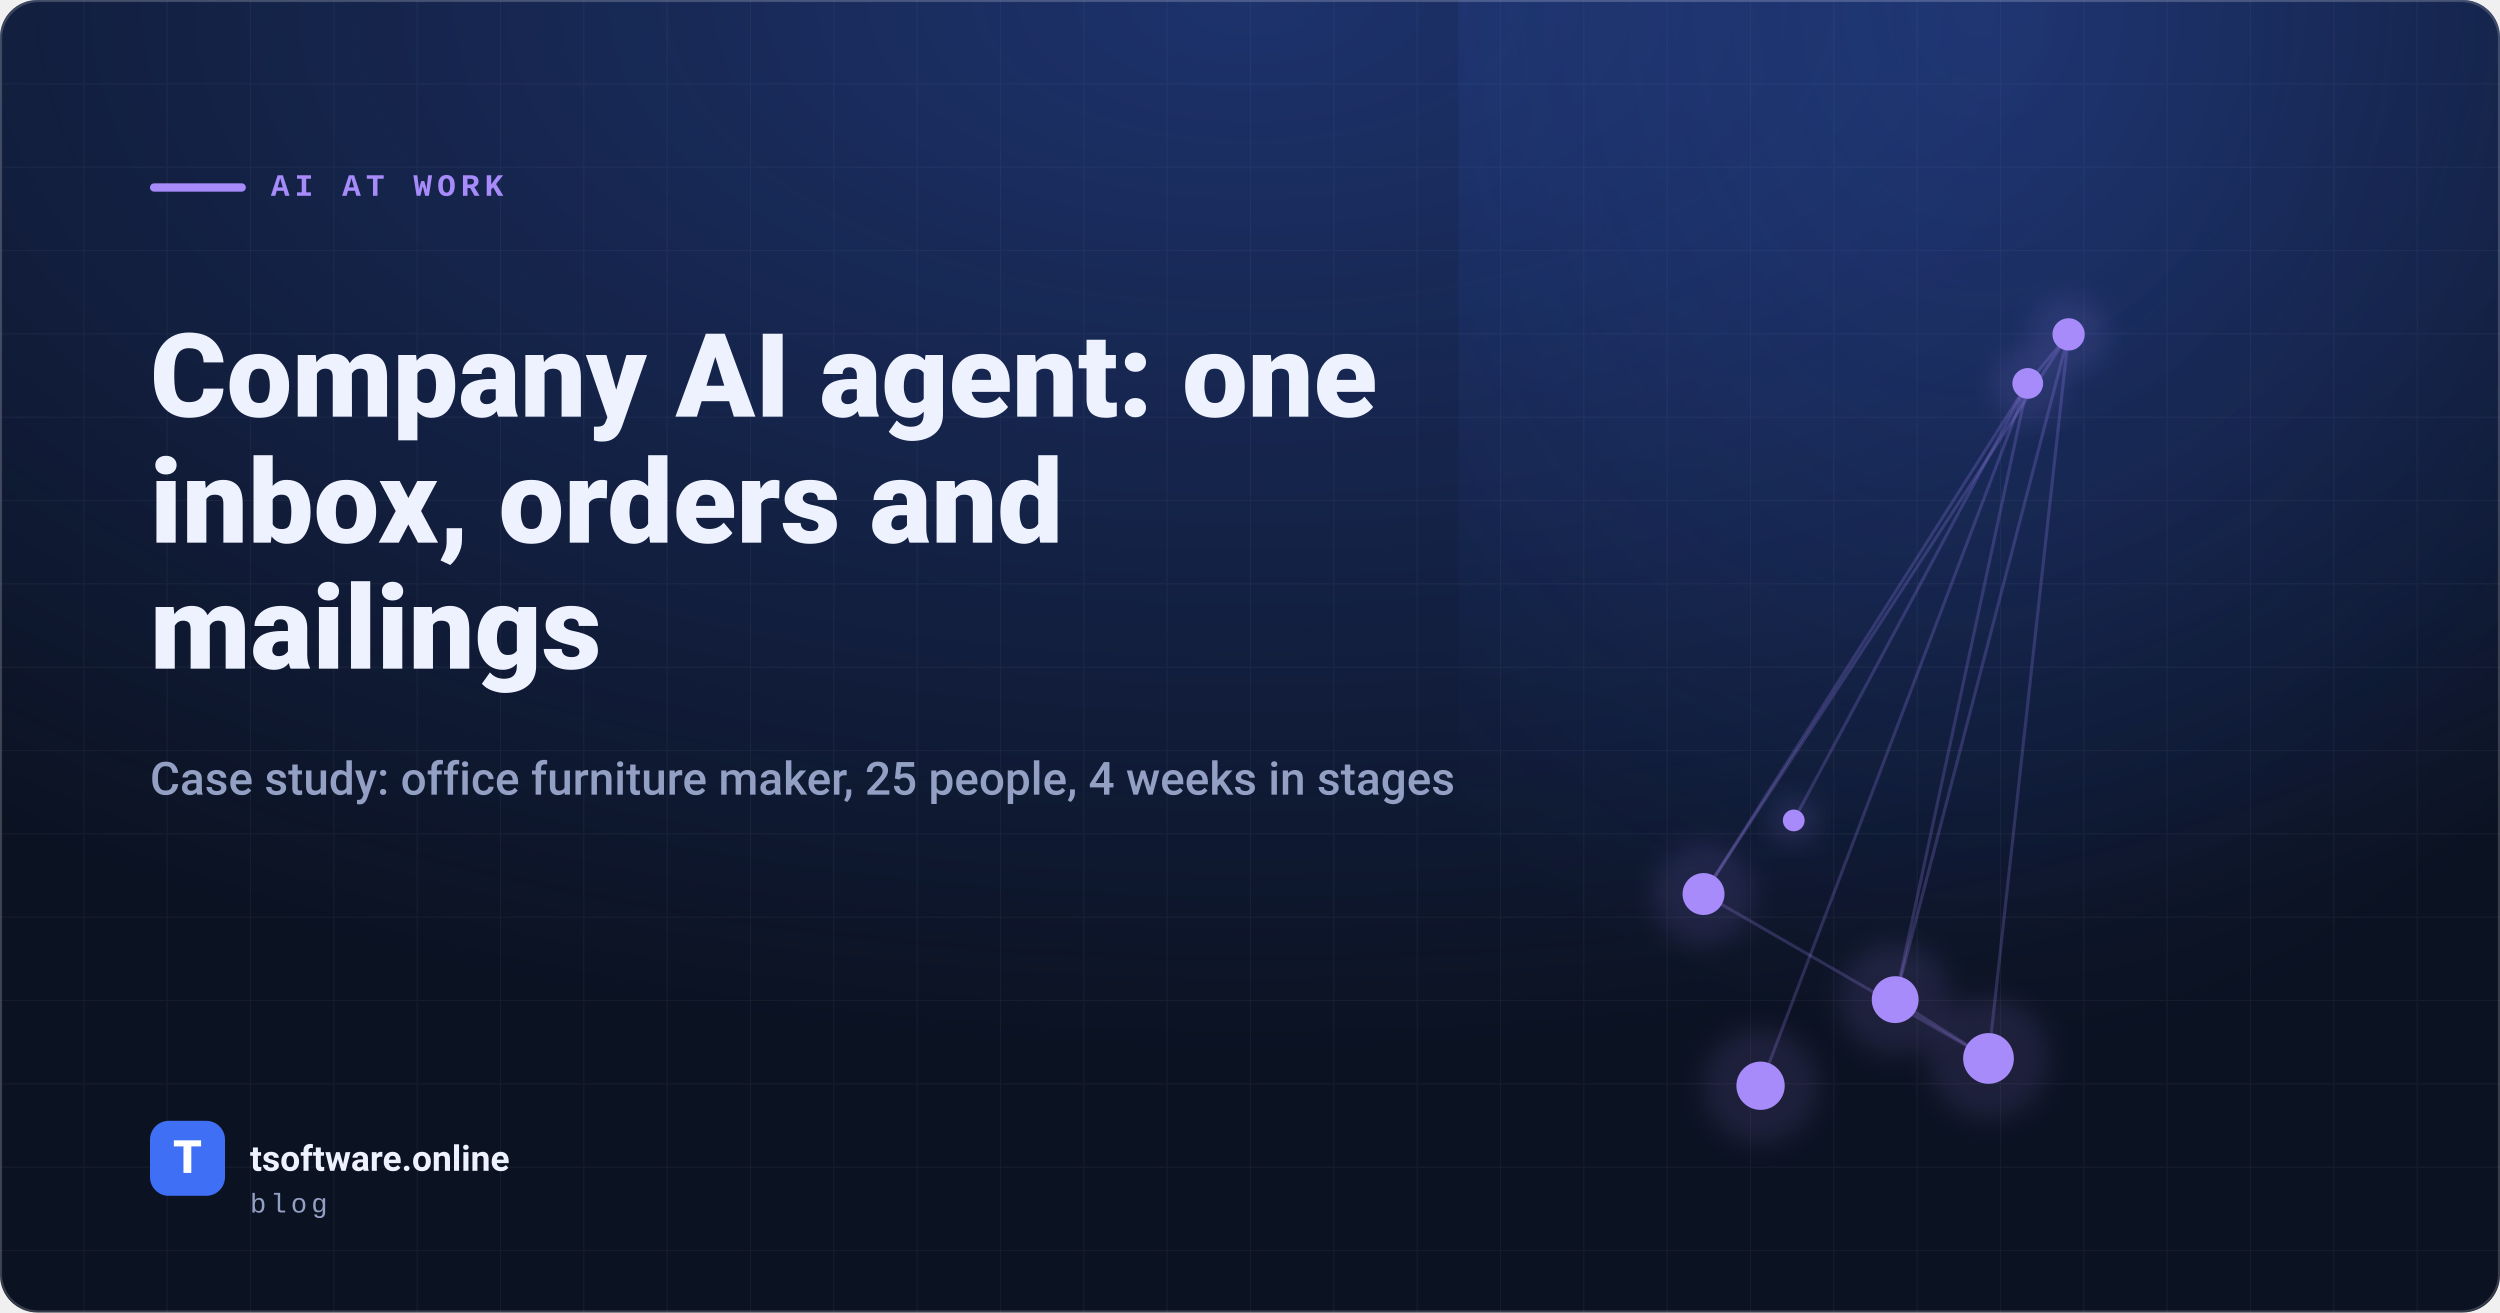
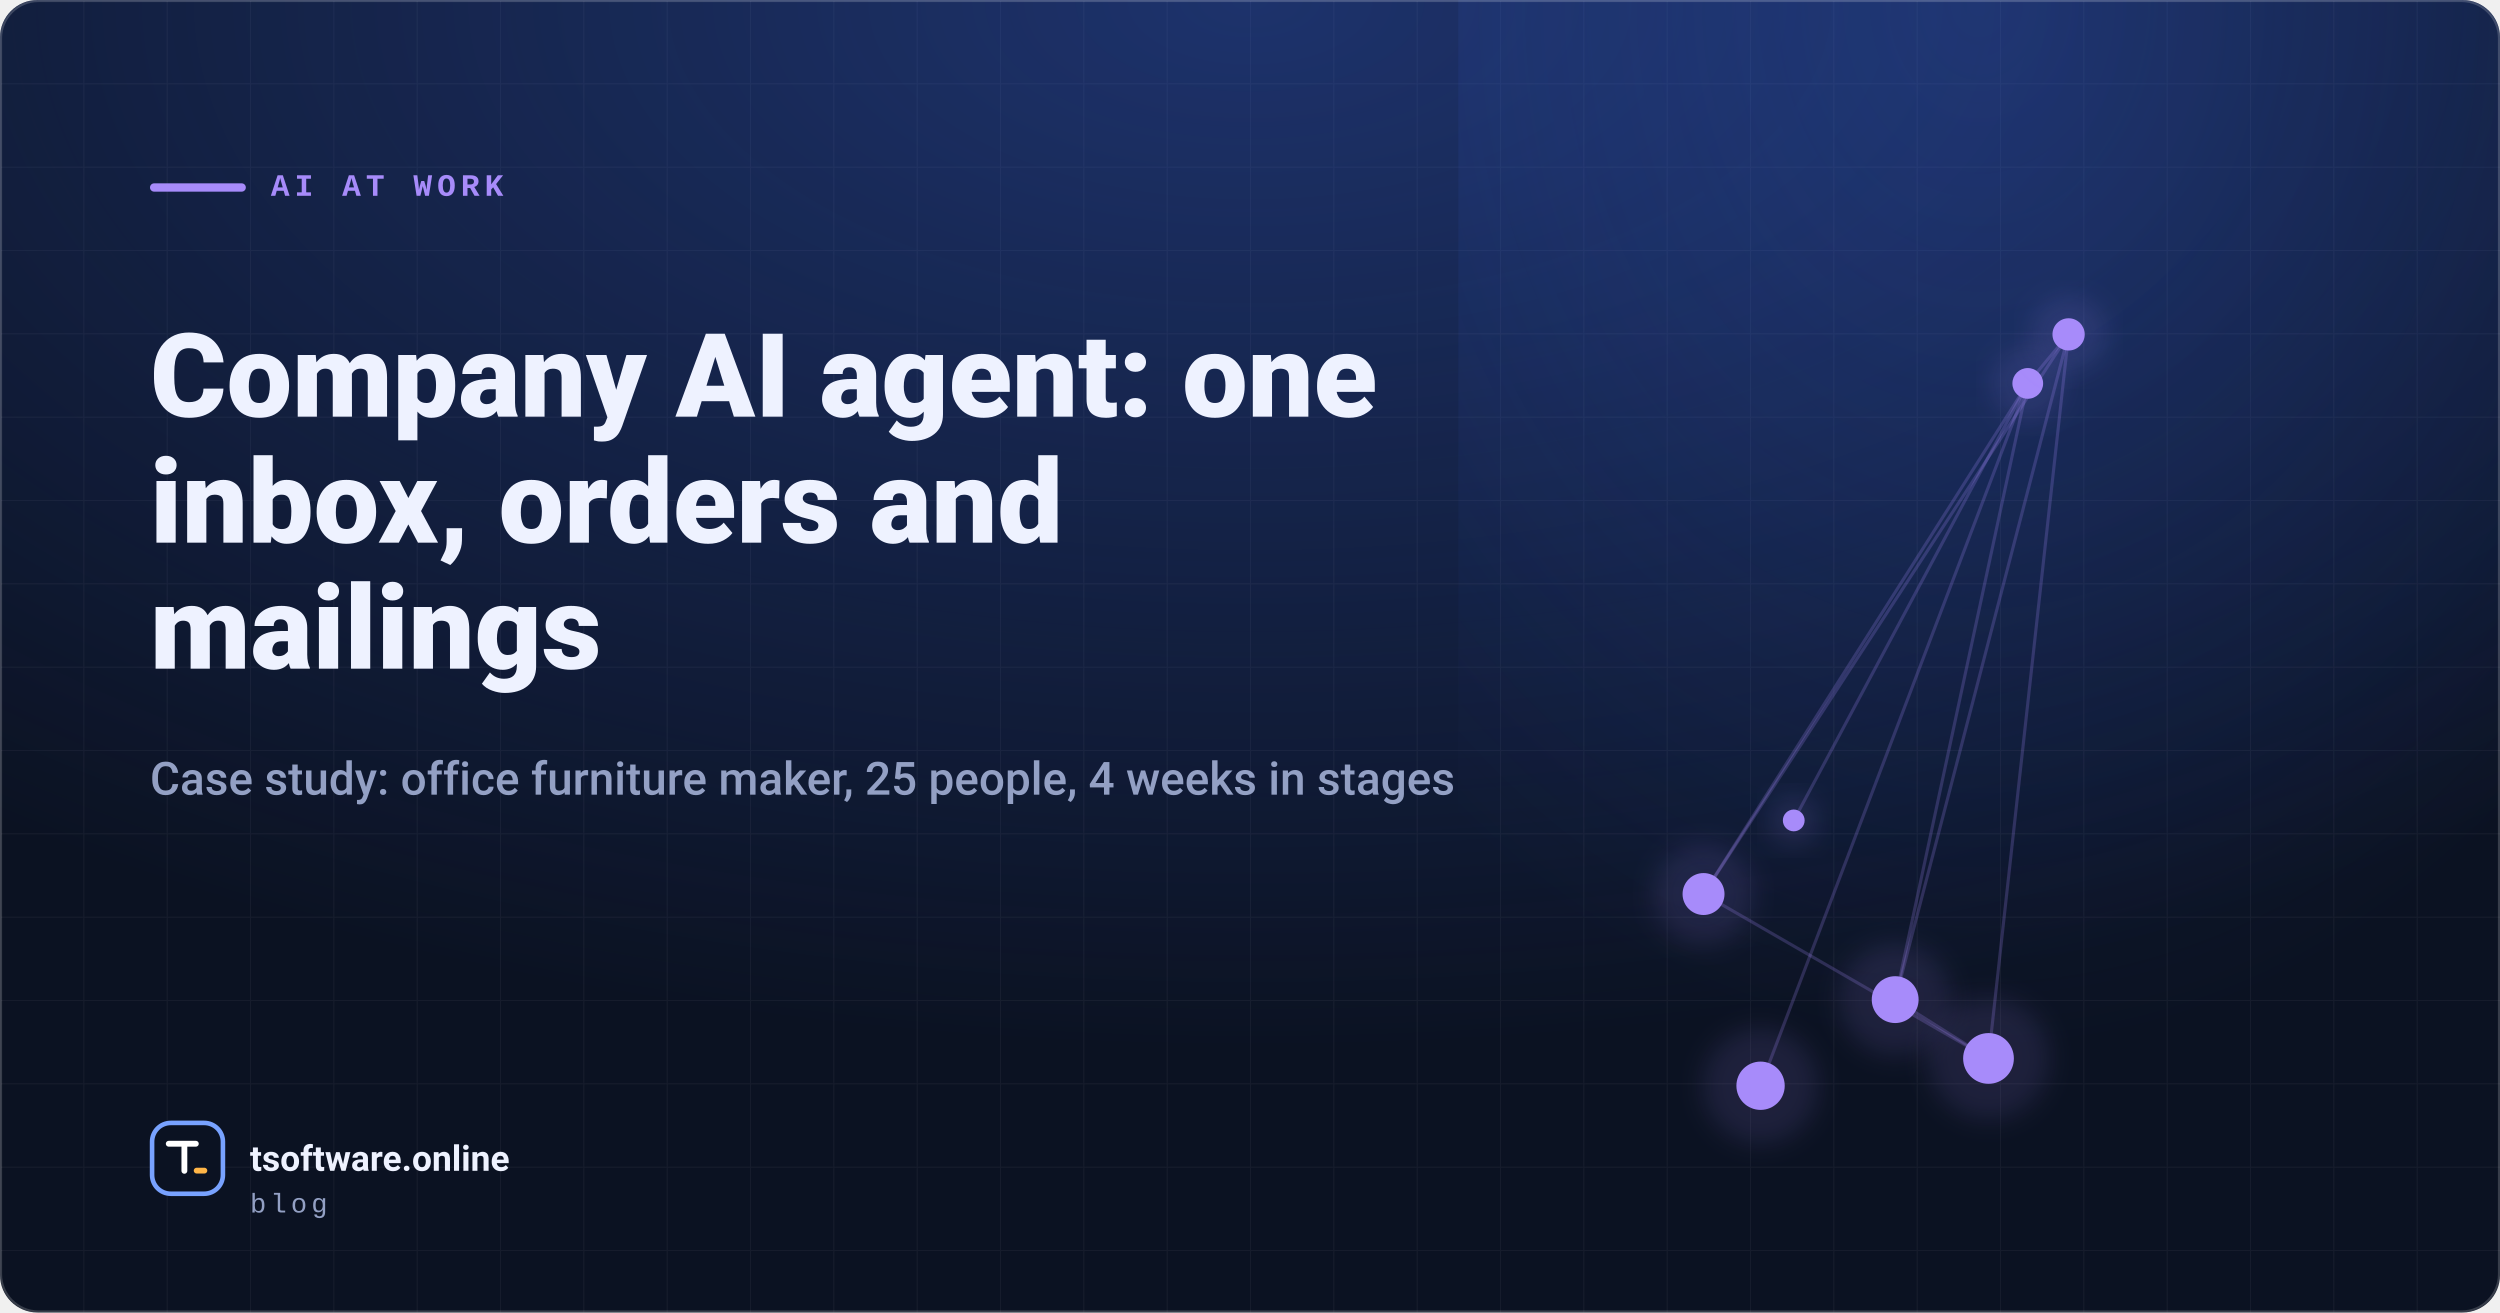
<svg xmlns="http://www.w3.org/2000/svg" viewBox="0 0 1200 630" width="1200" height="630" role="img" aria-label="Company AI agent: one inbox, orders and mailings" font-family="'IBM Plex Sans','Segoe UI',Roboto,Helvetica,Arial,sans-serif">
  <defs>
-     <pattern id="g6kl7tz-grid" width="40" height="40" patternUnits="userSpaceOnUse">
+     <pattern id="g12uxo0x-grid" width="40" height="40" patternUnits="userSpaceOnUse">
      <path d="M40 0H0V40" fill="none" stroke="rgba(255,255,255,0.045)" stroke-width="1" />
    </pattern>
-     <radialGradient id="g6kl7tz-glow" cx="50%" cy="0%" r="80%">
+     <radialGradient id="g12uxo0x-glow" cx="50%" cy="0%" r="80%">
      <stop offset="0" stop-color="#3f6ff5" stop-opacity="0.35" />
      <stop offset="1" stop-color="#3f6ff5" stop-opacity="0" />
    </radialGradient>
-     <linearGradient id="g6kl7tz-neonbar" x1="0" x2="1">
+     <linearGradient id="g12uxo0x-neonbar" x1="0" x2="1">
      <stop offset="0" stop-color="#22e5ff" />
      <stop offset="1" stop-color="#78a2ff" />
    </linearGradient>
-     <linearGradient id="g6kl7tz-pinkbar" x1="0" x2="1">
+     <linearGradient id="g12uxo0x-pinkbar" x1="0" x2="1">
      <stop offset="0" stop-color="#ff4d8d" />
      <stop offset="1" stop-color="#ff8aa6" />
    </linearGradient>
-     <linearGradient id="g6kl7tz-okbar" x1="0" x2="1">
+     <linearGradient id="g12uxo0x-okbar" x1="0" x2="1">
      <stop offset="0" stop-color="#3ddc84" />
      <stop offset="1" stop-color="#9ef0c0" />
    </linearGradient>
-     <marker id="g6kl7tz-arr" viewBox="0 0 10 10" refX="9" refY="5" markerWidth="7" markerHeight="7" orient="auto-start-reverse">
+     <marker id="g12uxo0x-arr" viewBox="0 0 10 10" refX="9" refY="5" markerWidth="7" markerHeight="7" orient="auto-start-reverse">
      <path d="M0 0L10 5L0 10z" fill="#93a0c4" />
    </marker>
-     <marker id="g6kl7tz-arr-neon" viewBox="0 0 10 10" refX="9" refY="5" markerWidth="7" markerHeight="7" orient="auto-start-reverse">
+     <marker id="g12uxo0x-arr-neon" viewBox="0 0 10 10" refX="9" refY="5" markerWidth="7" markerHeight="7" orient="auto-start-reverse">
      <path d="M0 0L10 5L0 10z" fill="#22e5ff" />
    </marker>
-     <marker id="g6kl7tz-arr-pink" viewBox="0 0 10 10" refX="9" refY="5" markerWidth="7" markerHeight="7" orient="auto-start-reverse">
+     <marker id="g12uxo0x-arr-pink" viewBox="0 0 10 10" refX="9" refY="5" markerWidth="7" markerHeight="7" orient="auto-start-reverse">
      <path d="M0 0L10 5L0 10z" fill="#ff4d8d" />
    </marker>
-     <filter id="g6kl7tz-soft" x="-20%" y="-20%" width="140%" height="140%">
+     <filter id="g12uxo0x-soft" x="-20%" y="-20%" width="140%" height="140%">
      <feGaussianBlur stdDeviation="6" />
    </filter>
-     <clipPath id="g6kl7tz-frame">
+     <clipPath id="g12uxo0x-frame">
      <rect width="1200" height="630" rx="18" />
    </clipPath>
  </defs>
-   <g clip-path="url(#g6kl7tz-frame)">
+   <g clip-path="url(#g12uxo0x-frame)">
    <rect width="1200" height="630" fill="#0b1222" />
-     <rect width="1200" height="630" fill="url(#g6kl7tz-grid)" />
-     <rect width="1200" height="630" fill="url(#g6kl7tz-glow)" />
-     <rect x="700" y="0" width="500" height="630" fill="url(#g6kl7tz-glow)" opacity="0.6" />
+     <rect width="1200" height="630" fill="url(#g12uxo0x-grid)" />
+     <rect width="1200" height="630" fill="url(#g12uxo0x-glow)" />
+     <rect x="700" y="0" width="500" height="630" fill="url(#g12uxo0x-glow)" opacity="0.6" />
    <line x1="817.696" y1="429.136" x2="973.327" y2="184.037" stroke="#a78bfa" stroke-opacity="0.22" stroke-width="1.5" />
    <line x1="817.696" y1="429.136" x2="954.482" y2="508.056" stroke="#a78bfa" stroke-opacity="0.22" stroke-width="1.5" />
    <line x1="817.696" y1="429.136" x2="992.923" y2="160.506" stroke="#a78bfa" stroke-opacity="0.22" stroke-width="1.5" />
    <line x1="860.997" y1="393.809" x2="973.327" y2="184.037" stroke="#a78bfa" stroke-opacity="0.22" stroke-width="1.5" />
    <line x1="973.327" y1="184.037" x2="909.684" y2="479.821" stroke="#a78bfa" stroke-opacity="0.22" stroke-width="1.5" />
    <line x1="973.327" y1="184.037" x2="845.069" y2="521.16" stroke="#a78bfa" stroke-opacity="0.22" stroke-width="1.5" />
    <line x1="973.327" y1="184.037" x2="992.923" y2="160.506" stroke="#a78bfa" stroke-opacity="0.22" stroke-width="1.5" />
    <line x1="909.684" y1="479.821" x2="954.482" y2="508.056" stroke="#a78bfa" stroke-opacity="0.22" stroke-width="1.5" />
    <line x1="909.684" y1="479.821" x2="992.923" y2="160.506" stroke="#a78bfa" stroke-opacity="0.22" stroke-width="1.5" />
    <line x1="954.482" y1="508.056" x2="992.923" y2="160.506" stroke="#a78bfa" stroke-opacity="0.22" stroke-width="1.5" />
-     <circle cx="817.696" cy="429.136" r="24.159" fill="#a78bfa" opacity="0.12" filter="url(#g6kl7tz-soft)" />
+     <circle cx="817.696" cy="429.136" r="24.159" fill="#a78bfa" opacity="0.12" filter="url(#g12uxo0x-soft)" />
    <circle cx="817.696" cy="429.136" r="10.066" fill="#a78bfa" />
-     <circle cx="860.997" cy="393.809" r="12.553" fill="#a78bfa" opacity="0.12" filter="url(#g6kl7tz-soft)" />
+     <circle cx="860.997" cy="393.809" r="12.553" fill="#a78bfa" opacity="0.12" filter="url(#g12uxo0x-soft)" />
    <circle cx="860.997" cy="393.809" r="5.23" fill="#a78bfa" />
-     <circle cx="973.327" cy="184.037" r="17.696" fill="#a78bfa" opacity="0.12" filter="url(#g6kl7tz-soft)" />
+     <circle cx="973.327" cy="184.037" r="17.696" fill="#a78bfa" opacity="0.12" filter="url(#g12uxo0x-soft)" />
    <circle cx="973.327" cy="184.037" r="7.373" fill="#a78bfa" />
-     <circle cx="909.684" cy="479.821" r="26.99" fill="#a78bfa" opacity="0.12" filter="url(#g6kl7tz-soft)" />
+     <circle cx="909.684" cy="479.821" r="26.99" fill="#a78bfa" opacity="0.12" filter="url(#g12uxo0x-soft)" />
    <circle cx="909.684" cy="479.821" r="11.246" fill="#a78bfa" />
-     <circle cx="845.069" cy="521.16" r="27.833" fill="#a78bfa" opacity="0.12" filter="url(#g6kl7tz-soft)" />
+     <circle cx="845.069" cy="521.16" r="27.833" fill="#a78bfa" opacity="0.12" filter="url(#g12uxo0x-soft)" />
    <circle cx="845.069" cy="521.16" r="11.597" fill="#a78bfa" />
-     <circle cx="954.482" cy="508.056" r="29.227" fill="#a78bfa" opacity="0.12" filter="url(#g6kl7tz-soft)" />
+     <circle cx="954.482" cy="508.056" r="29.227" fill="#a78bfa" opacity="0.12" filter="url(#g12uxo0x-soft)" />
    <circle cx="954.482" cy="508.056" r="12.178" fill="#a78bfa" />
-     <circle cx="992.923" cy="160.506" r="18.571" fill="#a78bfa" opacity="0.12" filter="url(#g6kl7tz-soft)" />
+     <circle cx="992.923" cy="160.506" r="18.571" fill="#a78bfa" opacity="0.12" filter="url(#g12uxo0x-soft)" />
    <circle cx="992.923" cy="160.506" r="7.738" fill="#a78bfa" />
    <rect x="72" y="88" width="46" height="4" rx="2" fill="#a78bfa" />
    <text x="130" y="94" font-family="'IBM Plex Mono',ui-monospace,Consolas,'Liberation Mono',monospace" font-size="15" font-weight="600" fill="#a78bfa" text-anchor="start" letter-spacing="2.4">AI AT WORK</text>
    <text x="72" y="200" font-family="'Bricolage Grotesque','IBM Plex Sans','Segoe UI',Roboto,Helvetica,Arial,sans-serif" font-size="56" font-weight="800" fill="#eef2ff" text-anchor="start">Company AI agent: one</text>
    <text x="72" y="260.48" font-family="'Bricolage Grotesque','IBM Plex Sans','Segoe UI',Roboto,Helvetica,Arial,sans-serif" font-size="56" font-weight="800" fill="#eef2ff" text-anchor="start">inbox, orders and</text>
    <text x="72" y="320.96" font-family="'Bricolage Grotesque','IBM Plex Sans','Segoe UI',Roboto,Helvetica,Arial,sans-serif" font-size="56" font-weight="800" fill="#eef2ff" text-anchor="start">mailings</text>
    <text x="72" y="381.44" font-family="'IBM Plex Sans','Segoe UI',Roboto,Helvetica,Arial,sans-serif" font-size="22" font-weight="500" fill="#93a0c4" text-anchor="start">Case study: office furniture maker, 25 people, 4 weeks in stages</text>
-     <rect x="72" y="538" width="36" height="36" rx="9" fill="#3f6ff5" />
-     <text x="90" y="563" font-family="'Bricolage Grotesque','IBM Plex Sans','Segoe UI',Roboto,Helvetica,Arial,sans-serif" font-size="22" font-weight="800" fill="#fff" text-anchor="middle">T</text>
+     <rect x="73" y="539" width="34" height="34" rx="9" fill="#0b1222" stroke="#78a2ff" stroke-width="2.2" />
+     <path d="M81 549h13M88.5 549v13" fill="none" stroke="#fff" stroke-width="2.8" stroke-linecap="round" />
+     <rect x="93" y="560.5" width="6.5" height="2.8" rx="1.4" fill="#ffb547" />
    <text x="120" y="562" font-family="'IBM Plex Sans','Segoe UI',Roboto,Helvetica,Arial,sans-serif" font-size="17" font-weight="600" fill="#eef2ff" text-anchor="start">tsoftware.online</text>
    <text x="120" y="582" font-family="'IBM Plex Mono',ui-monospace,Consolas,'Liberation Mono',monospace" font-size="13" font-weight="500" fill="#93a0c4" text-anchor="start" letter-spacing="2">blog</text>
  </g>
  <rect x="0.5" y="0.5" width="1199" height="629" rx="18" fill="none" stroke="rgba(255,255,255,0.18)" />
</svg>
